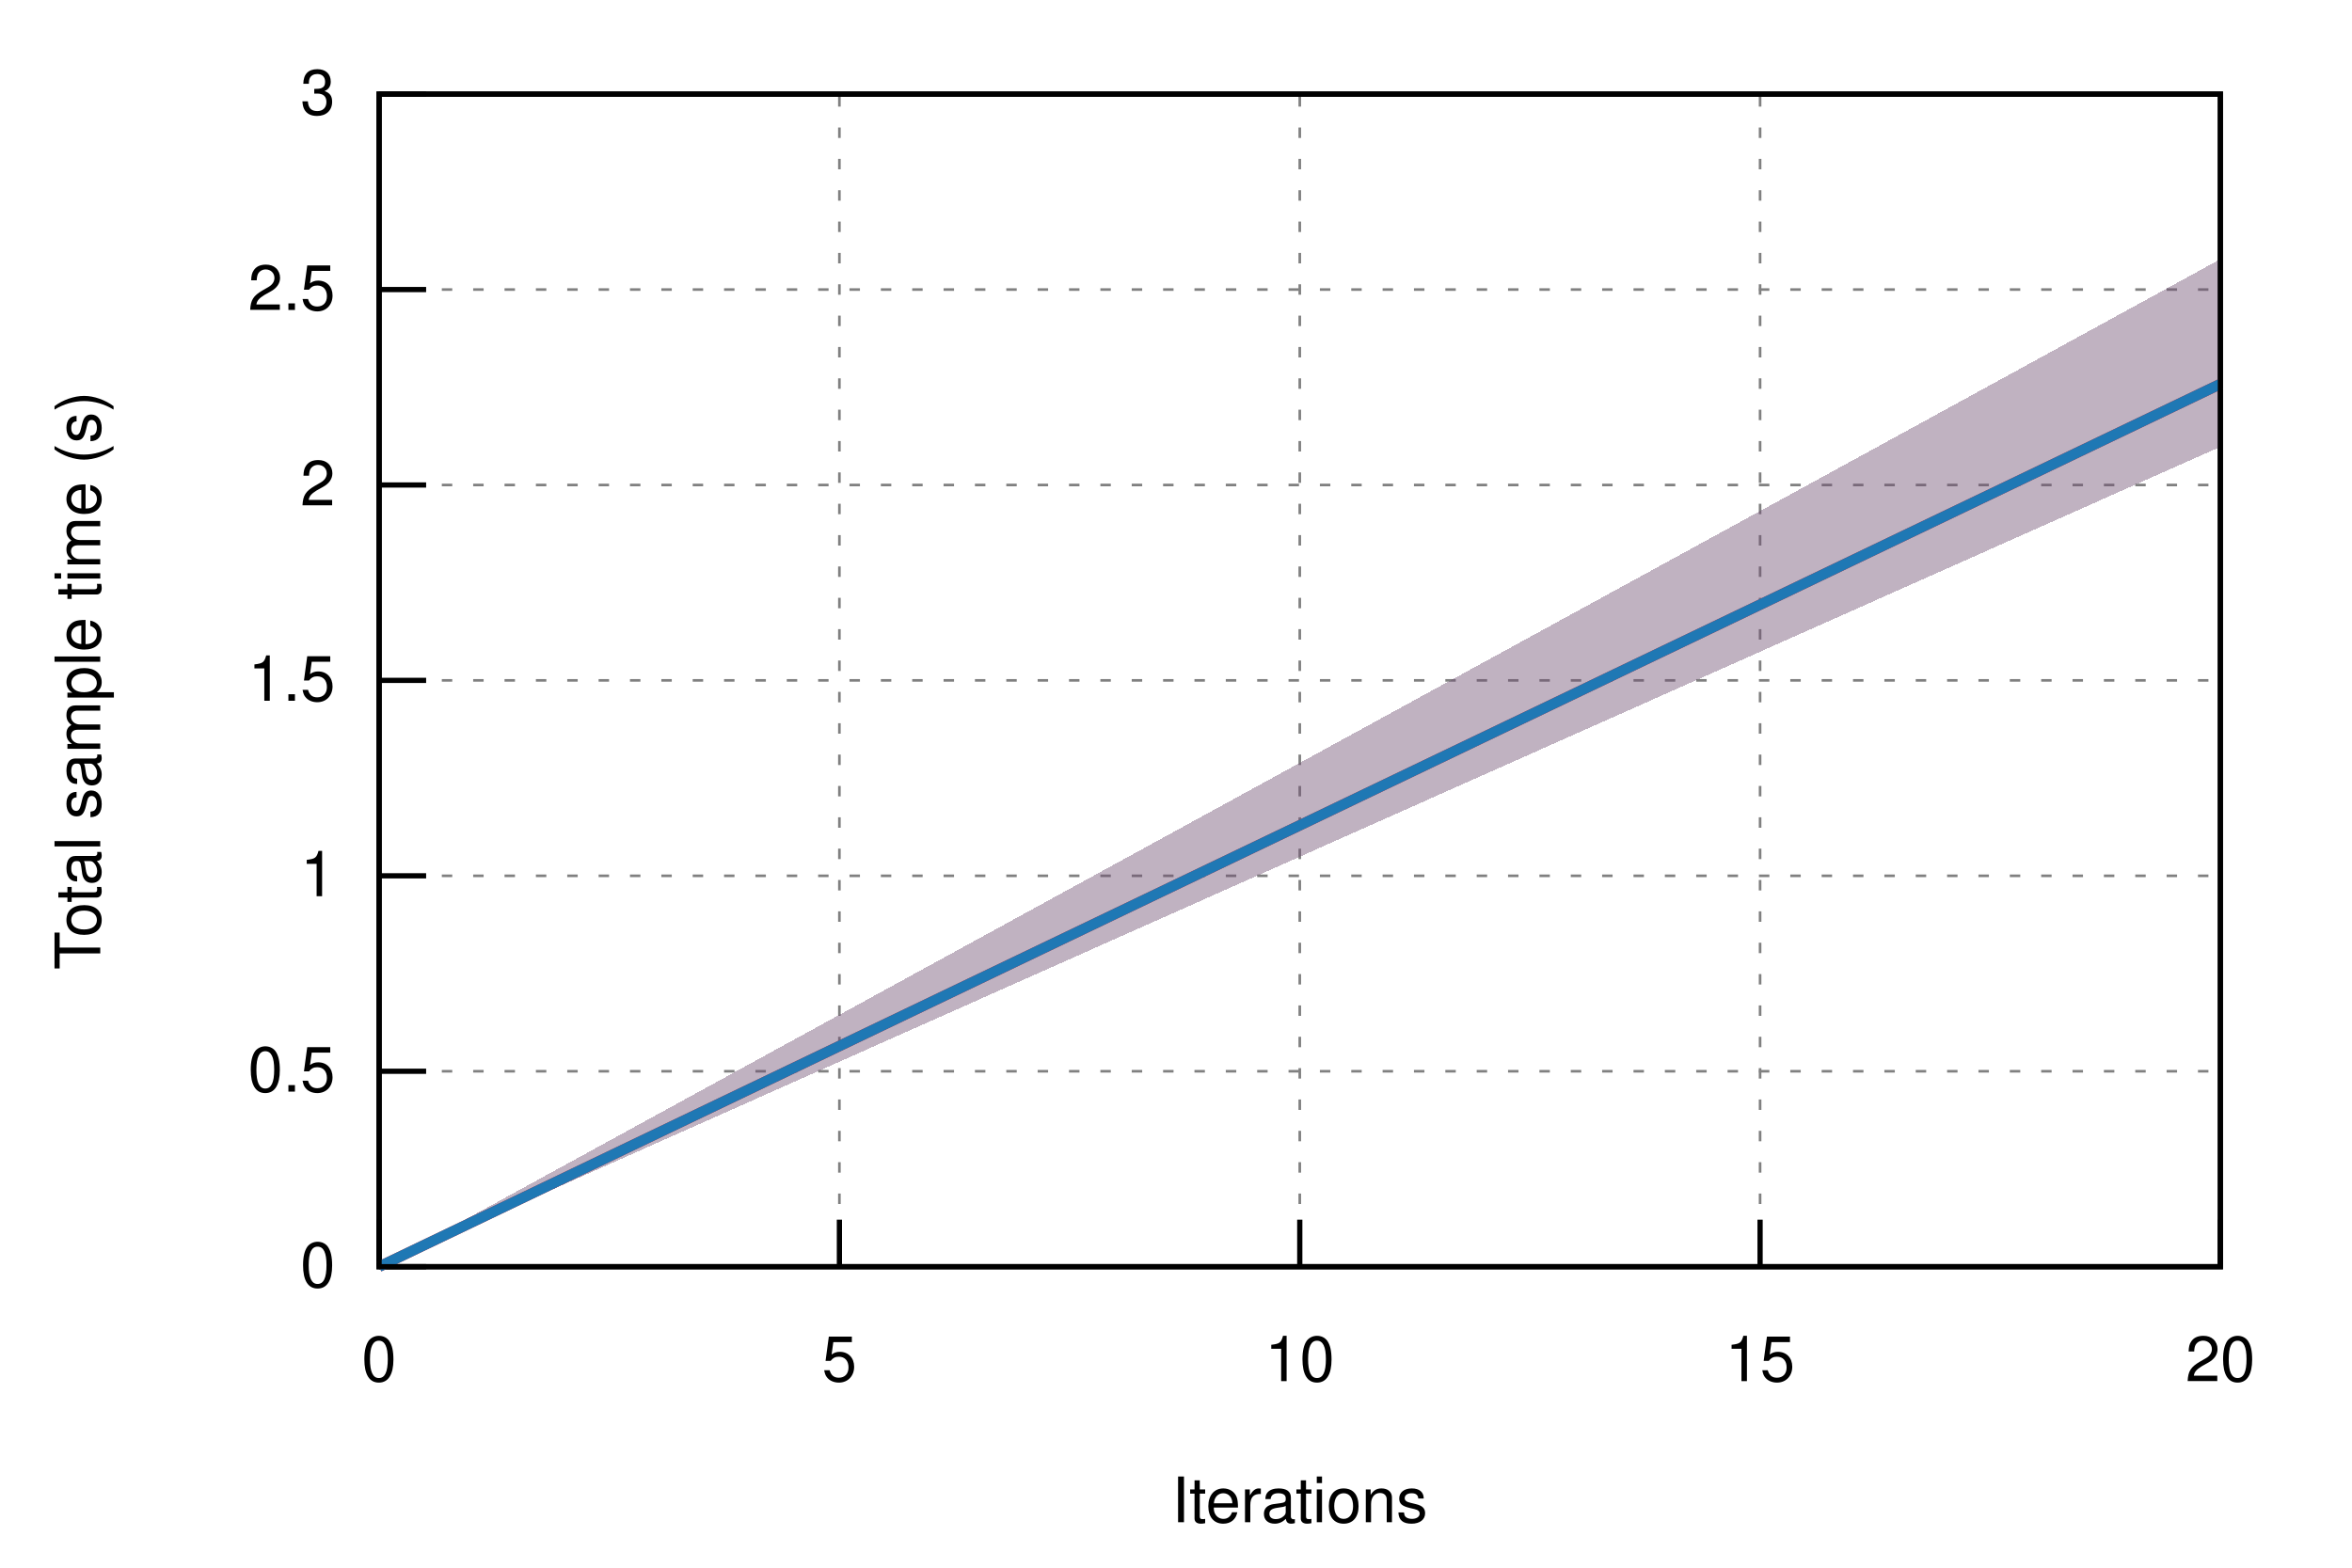
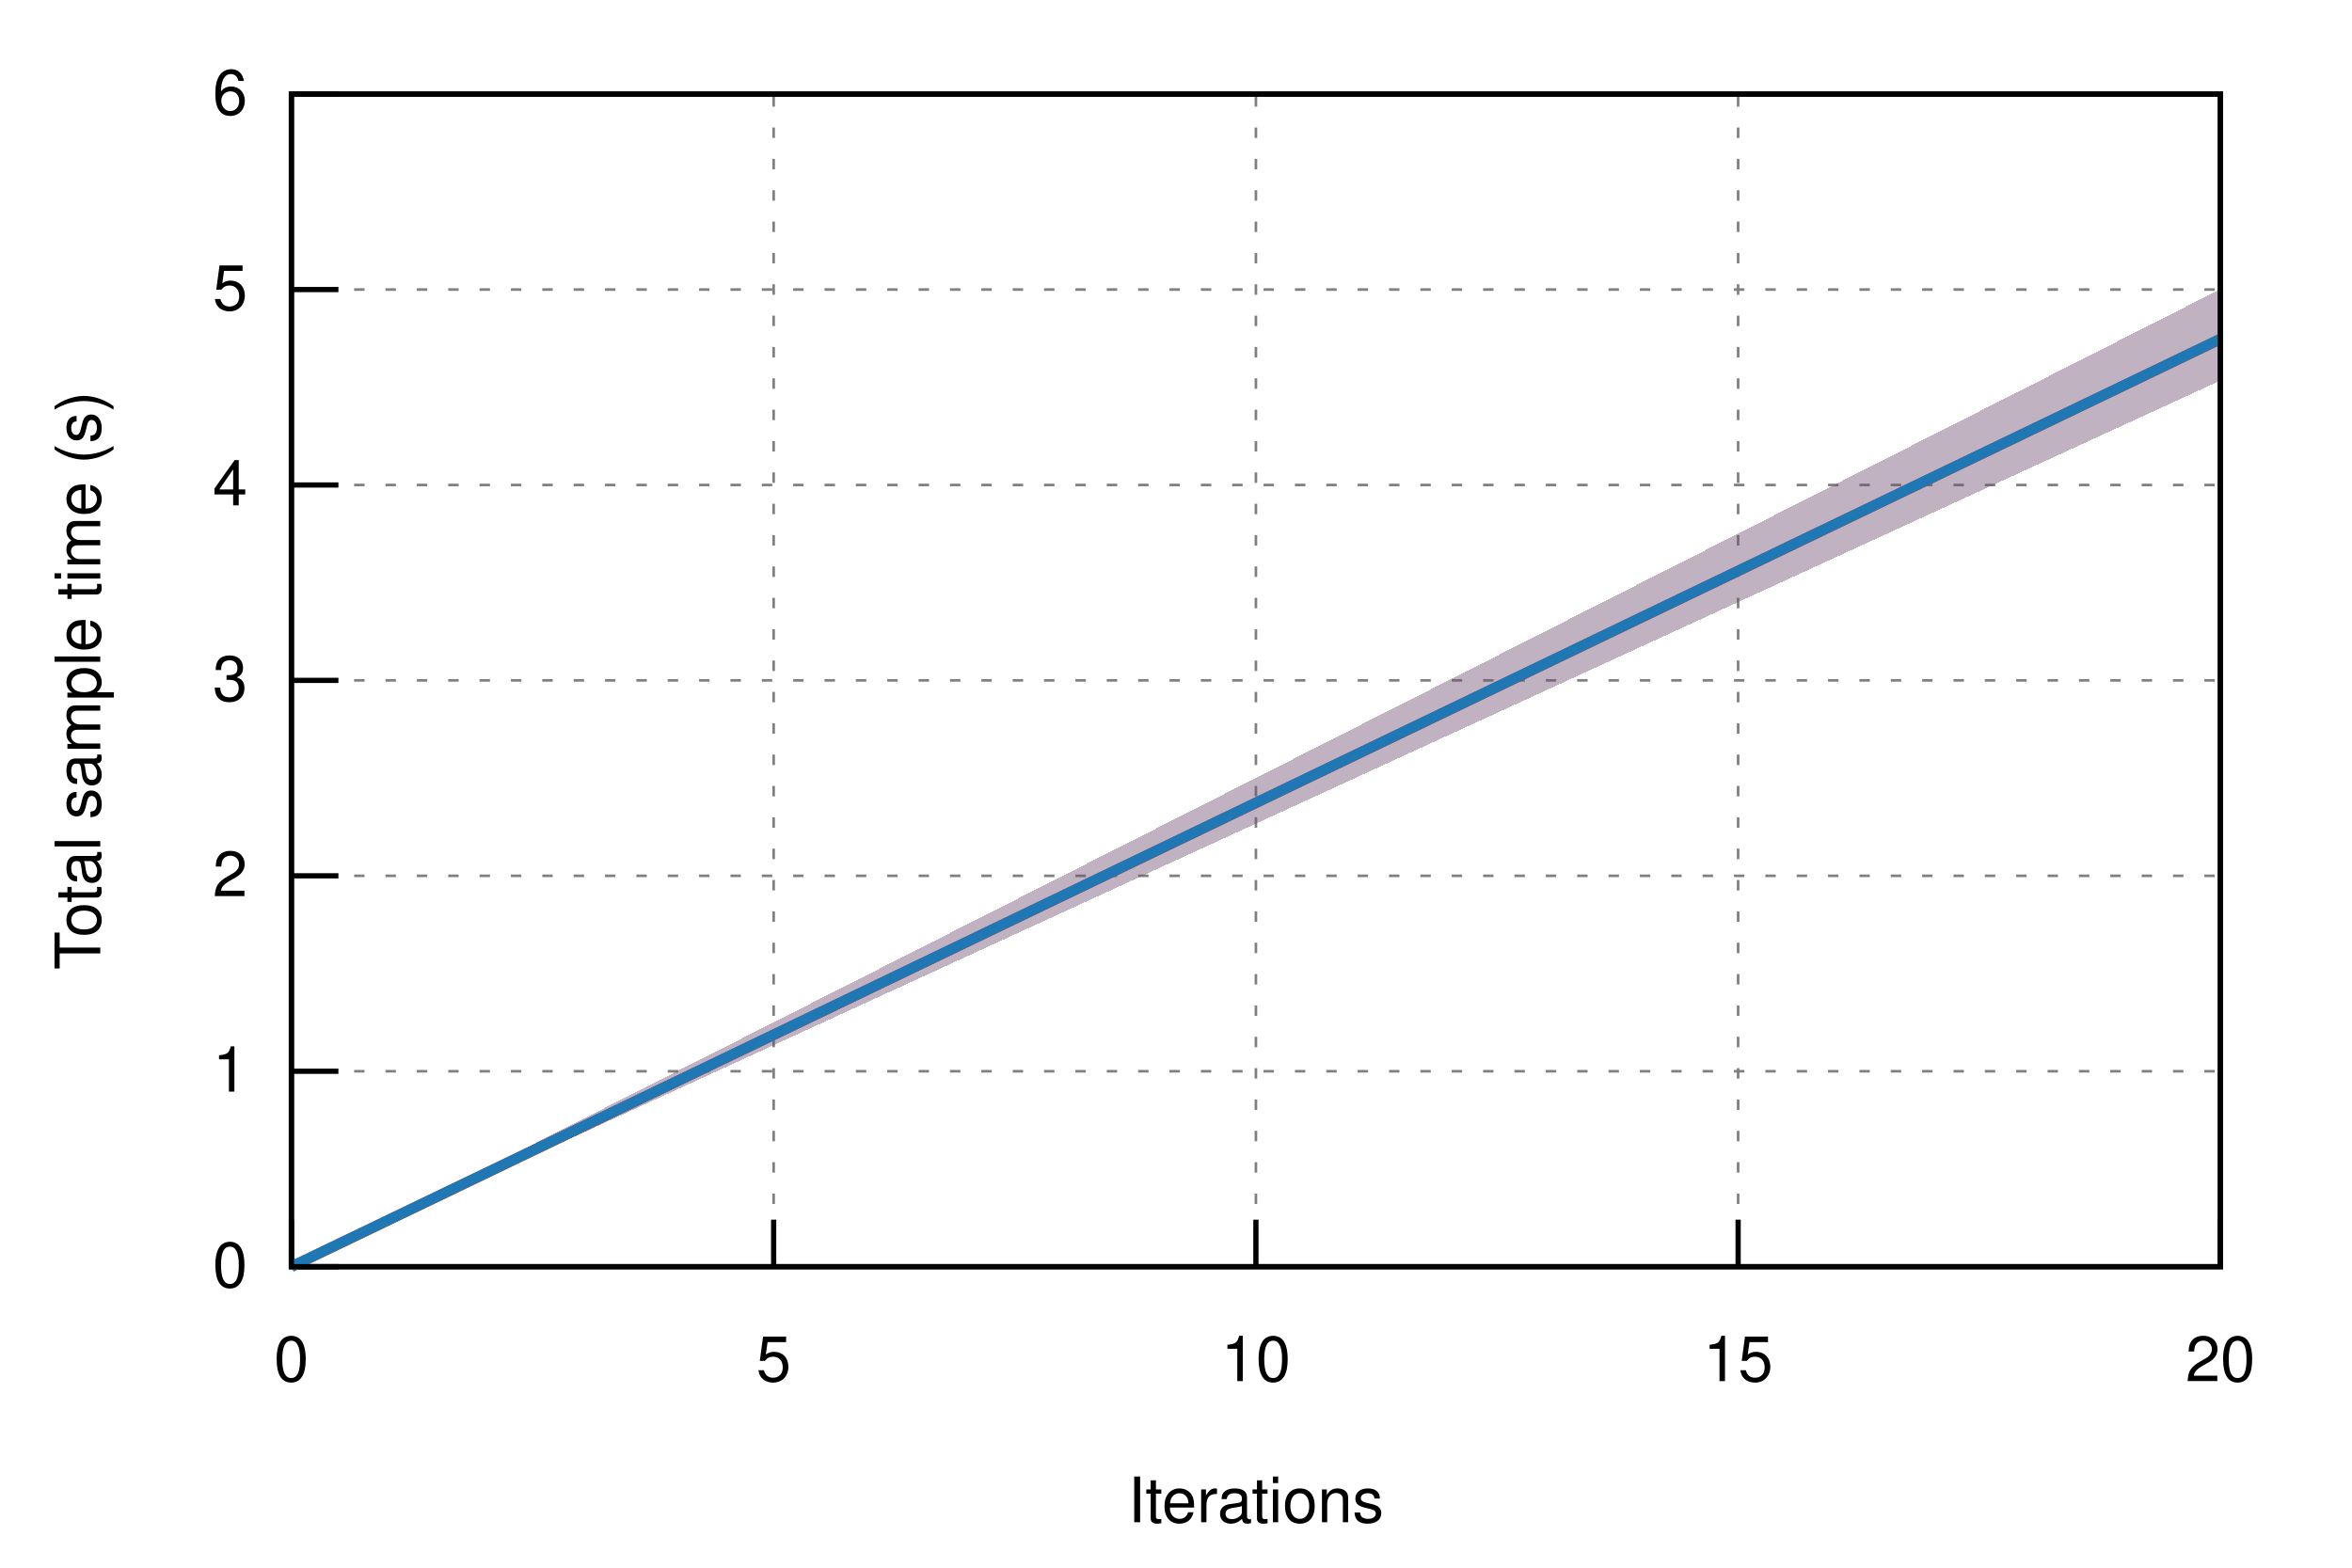
<svg xmlns="http://www.w3.org/2000/svg" xmlns:xlink="http://www.w3.org/1999/xlink" viewBox="0 0 450 300">
  <g id="gnuplot_canvas">
    <rect x="0" y="0" width="450" height="300" fill="none" />
    <defs>
      <circle id="gpDot" r="0.5" stroke-width="0.5" stroke="currentColor" />
      <path id="gpPt0" stroke-width="0.222" stroke="currentColor" d="M-1,0 h2 M0,-1 v2" />
      <path id="gpPt1" stroke-width="0.222" stroke="currentColor" d="M-1,-1 L1,1 M1,-1 L-1,1" />
      <path id="gpPt2" stroke-width="0.222" stroke="currentColor" d="M-1,0 L1,0 M0,-1 L0,1 M-1,-1 L1,1 M-1,1 L1,-1" />
      <rect id="gpPt3" stroke-width="0.222" stroke="currentColor" x="-1" y="-1" width="2" height="2" />
      <rect id="gpPt4" stroke-width="0.222" stroke="currentColor" fill="currentColor" x="-1" y="-1" width="2" height="2" />
      <circle id="gpPt5" stroke-width="0.222" stroke="currentColor" cx="0" cy="0" r="1" />
      <use xlink:href="#gpPt5" id="gpPt6" fill="currentColor" stroke="none" />
      <path id="gpPt7" stroke-width="0.222" stroke="currentColor" d="M0,-1.33 L-1.33,0.67 L1.33,0.67 z" />
      <use xlink:href="#gpPt7" id="gpPt8" fill="currentColor" stroke="none" />
      <use xlink:href="#gpPt7" id="gpPt9" stroke="currentColor" transform="rotate(180)" />
      <use xlink:href="#gpPt9" id="gpPt10" fill="currentColor" stroke="none" />
      <use xlink:href="#gpPt3" id="gpPt11" stroke="currentColor" transform="rotate(45)" />
      <use xlink:href="#gpPt11" id="gpPt12" fill="currentColor" stroke="none" />
      <path id="gpPt13" stroke-width="0.222" stroke="currentColor" d="M0,1.330 L1.265,0.411 L0.782,-1.067 L-0.782,-1.076 L-1.265,0.411 z" />
      <use xlink:href="#gpPt13" id="gpPt14" fill="currentColor" stroke="none" />
      <filter id="textbox" filterUnits="objectBoundingBox" x="0" y="0" height="1" width="1">
        <feFlood flood-color="white" flood-opacity="1" result="bgnd" />
        <feComposite in="SourceGraphic" in2="bgnd" operator="atop" />
      </filter>
      <filter id="greybox" filterUnits="objectBoundingBox" x="0" y="0" height="1" width="1">
        <feFlood flood-color="lightgrey" flood-opacity="1" result="grey" />
        <feComposite in="SourceGraphic" in2="grey" operator="atop" />
      </filter>
    </defs>
    <g fill="none" color="white" stroke="currentColor" stroke-width="1.00" stroke-linecap="butt" stroke-linejoin="miter">
</g>
    <g fill="none" color="black" stroke="currentColor" stroke-width="1.00" stroke-linecap="butt" stroke-linejoin="miter">
</g>
    <g fill="none" color="black" stroke="black" stroke-width="0.50" stroke-linecap="butt" stroke-linejoin="miter">
</g>
    <g fill="none" color="gray" stroke="currentColor" stroke-width="0.50" stroke-linecap="butt" stroke-linejoin="miter">
-       <path stroke="gray" stroke-dasharray="2,4" class="gridline" d="M72.53,242.40 L424.82,242.40  " />
-     </g>
-     <g fill="none" color="gray" stroke="gray" stroke-width="1.00" stroke-linecap="butt" stroke-linejoin="miter">
- </g>
-     <g fill="none" color="black" stroke="currentColor" stroke-width="1.00" stroke-linecap="butt" stroke-linejoin="miter">
-       <path stroke="black" d="M72.53,242.40 L81.53,242.40  " />
-       <g transform="translate(64.14,246.30)" stroke="none" fill="black" font-family="Helvetica" font-size="12.00" text-anchor="end">
+       <path stroke="gray" stroke-dasharray="2,4" class="gridline" d="M55.75,242.40 L424.82,242.40  " />
+     </g>
+     <g fill="none" color="gray" stroke="gray" stroke-width="1.00" stroke-linecap="butt" stroke-linejoin="miter">
+ </g>
+     <g fill="none" color="black" stroke="currentColor" stroke-width="1.00" stroke-linecap="butt" stroke-linejoin="miter">
+       <path stroke="black" d="M55.75,242.40 L64.75,242.40  " />
+       <g transform="translate(47.36,246.30)" stroke="none" fill="black" font-family="Helvetica" font-size="12.00" text-anchor="end">
        <text>
          <tspan font-family="Helvetica"> 0</tspan>
        </text>
      </g>
    </g>
    <g fill="none" color="black" stroke="currentColor" stroke-width="1.00" stroke-linecap="butt" stroke-linejoin="miter">
</g>
    <g fill="none" color="black" stroke="black" stroke-width="0.50" stroke-linecap="butt" stroke-linejoin="miter">
</g>
    <g fill="none" color="gray" stroke="currentColor" stroke-width="0.50" stroke-linecap="butt" stroke-linejoin="miter">
-       <path stroke="gray" stroke-dasharray="2,4" class="gridline" d="M72.53,205.00 L424.82,205.00  " />
-     </g>
-     <g fill="none" color="gray" stroke="gray" stroke-width="1.00" stroke-linecap="butt" stroke-linejoin="miter">
- </g>
-     <g fill="none" color="black" stroke="currentColor" stroke-width="1.00" stroke-linecap="butt" stroke-linejoin="miter">
-       <path stroke="black" d="M72.53,205.00 L81.53,205.00  " />
-       <g transform="translate(64.14,208.90)" stroke="none" fill="black" font-family="Helvetica" font-size="12.00" text-anchor="end">
-         <text>
-           <tspan font-family="Helvetica"> 0.5</tspan>
-         </text>
-       </g>
-     </g>
-     <g fill="none" color="black" stroke="currentColor" stroke-width="1.00" stroke-linecap="butt" stroke-linejoin="miter">
- </g>
-     <g fill="none" color="black" stroke="black" stroke-width="0.50" stroke-linecap="butt" stroke-linejoin="miter">
- </g>
-     <g fill="none" color="gray" stroke="currentColor" stroke-width="0.50" stroke-linecap="butt" stroke-linejoin="miter">
-       <path stroke="gray" stroke-dasharray="2,4" class="gridline" d="M72.53,167.60 L424.82,167.60  " />
-     </g>
-     <g fill="none" color="gray" stroke="gray" stroke-width="1.00" stroke-linecap="butt" stroke-linejoin="miter">
- </g>
-     <g fill="none" color="black" stroke="currentColor" stroke-width="1.00" stroke-linecap="butt" stroke-linejoin="miter">
-       <path stroke="black" d="M72.53,167.60 L81.53,167.60  " />
-       <g transform="translate(64.14,171.50)" stroke="none" fill="black" font-family="Helvetica" font-size="12.00" text-anchor="end">
+       <path stroke="gray" stroke-dasharray="2,4" class="gridline" d="M55.75,205.00 L424.82,205.00  " />
+     </g>
+     <g fill="none" color="gray" stroke="gray" stroke-width="1.00" stroke-linecap="butt" stroke-linejoin="miter">
+ </g>
+     <g fill="none" color="black" stroke="currentColor" stroke-width="1.00" stroke-linecap="butt" stroke-linejoin="miter">
+       <path stroke="black" d="M55.75,205.00 L64.75,205.00  " />
+       <g transform="translate(47.36,208.90)" stroke="none" fill="black" font-family="Helvetica" font-size="12.00" text-anchor="end">
        <text>
          <tspan font-family="Helvetica"> 1</tspan>
        </text>
      </g>
    </g>
    <g fill="none" color="black" stroke="currentColor" stroke-width="1.00" stroke-linecap="butt" stroke-linejoin="miter">
</g>
    <g fill="none" color="black" stroke="black" stroke-width="0.50" stroke-linecap="butt" stroke-linejoin="miter">
</g>
    <g fill="none" color="gray" stroke="currentColor" stroke-width="0.50" stroke-linecap="butt" stroke-linejoin="miter">
-       <path stroke="gray" stroke-dasharray="2,4" class="gridline" d="M72.53,130.20 L424.82,130.20  " />
-     </g>
-     <g fill="none" color="gray" stroke="gray" stroke-width="1.00" stroke-linecap="butt" stroke-linejoin="miter">
- </g>
-     <g fill="none" color="black" stroke="currentColor" stroke-width="1.00" stroke-linecap="butt" stroke-linejoin="miter">
-       <path stroke="black" d="M72.53,130.20 L81.53,130.20  " />
-       <g transform="translate(64.14,134.10)" stroke="none" fill="black" font-family="Helvetica" font-size="12.00" text-anchor="end">
-         <text>
-           <tspan font-family="Helvetica"> 1.5</tspan>
-         </text>
-       </g>
-     </g>
-     <g fill="none" color="black" stroke="currentColor" stroke-width="1.00" stroke-linecap="butt" stroke-linejoin="miter">
- </g>
-     <g fill="none" color="black" stroke="black" stroke-width="0.50" stroke-linecap="butt" stroke-linejoin="miter">
- </g>
-     <g fill="none" color="gray" stroke="currentColor" stroke-width="0.50" stroke-linecap="butt" stroke-linejoin="miter">
-       <path stroke="gray" stroke-dasharray="2,4" class="gridline" d="M72.53,92.81 L424.82,92.81  " />
-     </g>
-     <g fill="none" color="gray" stroke="gray" stroke-width="1.00" stroke-linecap="butt" stroke-linejoin="miter">
- </g>
-     <g fill="none" color="black" stroke="currentColor" stroke-width="1.00" stroke-linecap="butt" stroke-linejoin="miter">
-       <path stroke="black" d="M72.53,92.81 L81.53,92.81  " />
-       <g transform="translate(64.14,96.71)" stroke="none" fill="black" font-family="Helvetica" font-size="12.00" text-anchor="end">
+       <path stroke="gray" stroke-dasharray="2,4" class="gridline" d="M55.75,167.60 L424.82,167.60  " />
+     </g>
+     <g fill="none" color="gray" stroke="gray" stroke-width="1.00" stroke-linecap="butt" stroke-linejoin="miter">
+ </g>
+     <g fill="none" color="black" stroke="currentColor" stroke-width="1.00" stroke-linecap="butt" stroke-linejoin="miter">
+       <path stroke="black" d="M55.75,167.60 L64.75,167.60  " />
+       <g transform="translate(47.36,171.50)" stroke="none" fill="black" font-family="Helvetica" font-size="12.00" text-anchor="end">
        <text>
          <tspan font-family="Helvetica"> 2</tspan>
        </text>
      </g>
    </g>
    <g fill="none" color="black" stroke="currentColor" stroke-width="1.00" stroke-linecap="butt" stroke-linejoin="miter">
</g>
    <g fill="none" color="black" stroke="black" stroke-width="0.50" stroke-linecap="butt" stroke-linejoin="miter">
</g>
    <g fill="none" color="gray" stroke="currentColor" stroke-width="0.50" stroke-linecap="butt" stroke-linejoin="miter">
-       <path stroke="gray" stroke-dasharray="2,4" class="gridline" d="M72.53,55.41 L424.82,55.41  " />
-     </g>
-     <g fill="none" color="gray" stroke="gray" stroke-width="1.00" stroke-linecap="butt" stroke-linejoin="miter">
- </g>
-     <g fill="none" color="black" stroke="currentColor" stroke-width="1.00" stroke-linecap="butt" stroke-linejoin="miter">
-       <path stroke="black" d="M72.53,55.41 L81.53,55.41  " />
-       <g transform="translate(64.14,59.31)" stroke="none" fill="black" font-family="Helvetica" font-size="12.00" text-anchor="end">
-         <text>
-           <tspan font-family="Helvetica"> 2.5</tspan>
-         </text>
-       </g>
-     </g>
-     <g fill="none" color="black" stroke="currentColor" stroke-width="1.00" stroke-linecap="butt" stroke-linejoin="miter">
- </g>
-     <g fill="none" color="black" stroke="black" stroke-width="0.50" stroke-linecap="butt" stroke-linejoin="miter">
- </g>
-     <g fill="none" color="gray" stroke="currentColor" stroke-width="0.50" stroke-linecap="butt" stroke-linejoin="miter">
-       <path stroke="gray" stroke-dasharray="2,4" class="gridline" d="M72.53,18.01 L424.82,18.01  " />
-     </g>
-     <g fill="none" color="gray" stroke="gray" stroke-width="1.00" stroke-linecap="butt" stroke-linejoin="miter">
- </g>
-     <g fill="none" color="black" stroke="currentColor" stroke-width="1.00" stroke-linecap="butt" stroke-linejoin="miter">
-       <path stroke="black" d="M72.53,18.01 L81.53,18.01  " />
-       <g transform="translate(64.14,21.91)" stroke="none" fill="black" font-family="Helvetica" font-size="12.00" text-anchor="end">
+       <path stroke="gray" stroke-dasharray="2,4" class="gridline" d="M55.75,130.20 L424.82,130.20  " />
+     </g>
+     <g fill="none" color="gray" stroke="gray" stroke-width="1.00" stroke-linecap="butt" stroke-linejoin="miter">
+ </g>
+     <g fill="none" color="black" stroke="currentColor" stroke-width="1.00" stroke-linecap="butt" stroke-linejoin="miter">
+       <path stroke="black" d="M55.75,130.20 L64.75,130.20  " />
+       <g transform="translate(47.36,134.10)" stroke="none" fill="black" font-family="Helvetica" font-size="12.00" text-anchor="end">
        <text>
          <tspan font-family="Helvetica"> 3</tspan>
        </text>
      </g>
    </g>
    <g fill="none" color="black" stroke="currentColor" stroke-width="1.00" stroke-linecap="butt" stroke-linejoin="miter">
</g>
    <g fill="none" color="black" stroke="black" stroke-width="0.50" stroke-linecap="butt" stroke-linejoin="miter">
</g>
    <g fill="none" color="gray" stroke="currentColor" stroke-width="0.50" stroke-linecap="butt" stroke-linejoin="miter">
-       <path stroke="gray" stroke-dasharray="2,4" class="gridline" d="M72.53,242.40 L72.53,18.01  " />
-     </g>
-     <g fill="none" color="gray" stroke="gray" stroke-width="1.00" stroke-linecap="butt" stroke-linejoin="miter">
- </g>
-     <g fill="none" color="black" stroke="currentColor" stroke-width="1.00" stroke-linecap="butt" stroke-linejoin="miter">
-       <path stroke="black" d="M72.53,242.40 L72.53,233.40  " />
-       <g transform="translate(72.53,264.30)" stroke="none" fill="black" font-family="Helvetica" font-size="12.00" text-anchor="middle">
+       <path stroke="gray" stroke-dasharray="2,4" class="gridline" d="M55.75,92.81 L424.82,92.81  " />
+     </g>
+     <g fill="none" color="gray" stroke="gray" stroke-width="1.00" stroke-linecap="butt" stroke-linejoin="miter">
+ </g>
+     <g fill="none" color="black" stroke="currentColor" stroke-width="1.00" stroke-linecap="butt" stroke-linejoin="miter">
+       <path stroke="black" d="M55.75,92.81 L64.75,92.81  " />
+       <g transform="translate(47.36,96.71)" stroke="none" fill="black" font-family="Helvetica" font-size="12.00" text-anchor="end">
+         <text>
+           <tspan font-family="Helvetica"> 4</tspan>
+         </text>
+       </g>
+     </g>
+     <g fill="none" color="black" stroke="currentColor" stroke-width="1.00" stroke-linecap="butt" stroke-linejoin="miter">
+ </g>
+     <g fill="none" color="black" stroke="black" stroke-width="0.50" stroke-linecap="butt" stroke-linejoin="miter">
+ </g>
+     <g fill="none" color="gray" stroke="currentColor" stroke-width="0.50" stroke-linecap="butt" stroke-linejoin="miter">
+       <path stroke="gray" stroke-dasharray="2,4" class="gridline" d="M55.75,55.41 L424.82,55.41  " />
+     </g>
+     <g fill="none" color="gray" stroke="gray" stroke-width="1.00" stroke-linecap="butt" stroke-linejoin="miter">
+ </g>
+     <g fill="none" color="black" stroke="currentColor" stroke-width="1.00" stroke-linecap="butt" stroke-linejoin="miter">
+       <path stroke="black" d="M55.75,55.41 L64.75,55.41  " />
+       <g transform="translate(47.36,59.31)" stroke="none" fill="black" font-family="Helvetica" font-size="12.00" text-anchor="end">
+         <text>
+           <tspan font-family="Helvetica"> 5</tspan>
+         </text>
+       </g>
+     </g>
+     <g fill="none" color="black" stroke="currentColor" stroke-width="1.00" stroke-linecap="butt" stroke-linejoin="miter">
+ </g>
+     <g fill="none" color="black" stroke="black" stroke-width="0.50" stroke-linecap="butt" stroke-linejoin="miter">
+ </g>
+     <g fill="none" color="gray" stroke="currentColor" stroke-width="0.50" stroke-linecap="butt" stroke-linejoin="miter">
+       <path stroke="gray" stroke-dasharray="2,4" class="gridline" d="M55.75,18.01 L424.82,18.01  " />
+     </g>
+     <g fill="none" color="gray" stroke="gray" stroke-width="1.00" stroke-linecap="butt" stroke-linejoin="miter">
+ </g>
+     <g fill="none" color="black" stroke="currentColor" stroke-width="1.00" stroke-linecap="butt" stroke-linejoin="miter">
+       <path stroke="black" d="M55.75,18.01 L64.75,18.01  " />
+       <g transform="translate(47.36,21.91)" stroke="none" fill="black" font-family="Helvetica" font-size="12.00" text-anchor="end">
+         <text>
+           <tspan font-family="Helvetica"> 6</tspan>
+         </text>
+       </g>
+     </g>
+     <g fill="none" color="black" stroke="currentColor" stroke-width="1.00" stroke-linecap="butt" stroke-linejoin="miter">
+ </g>
+     <g fill="none" color="black" stroke="black" stroke-width="0.50" stroke-linecap="butt" stroke-linejoin="miter">
+ </g>
+     <g fill="none" color="gray" stroke="currentColor" stroke-width="0.50" stroke-linecap="butt" stroke-linejoin="miter">
+       <path stroke="gray" stroke-dasharray="2,4" class="gridline" d="M55.75,242.40 L55.75,18.01  " />
+     </g>
+     <g fill="none" color="gray" stroke="gray" stroke-width="1.00" stroke-linecap="butt" stroke-linejoin="miter">
+ </g>
+     <g fill="none" color="black" stroke="currentColor" stroke-width="1.00" stroke-linecap="butt" stroke-linejoin="miter">
+       <path stroke="black" d="M55.75,242.40 L55.75,233.40  " />
+       <g transform="translate(55.75,264.30)" stroke="none" fill="black" font-family="Helvetica" font-size="12.00" text-anchor="middle">
        <text>
          <tspan font-family="Helvetica"> 0</tspan>
        </text>
      </g>
    </g>
    <g fill="none" color="black" stroke="currentColor" stroke-width="1.00" stroke-linecap="butt" stroke-linejoin="miter">
</g>
    <g fill="none" color="black" stroke="black" stroke-width="0.50" stroke-linecap="butt" stroke-linejoin="miter">
</g>
    <g fill="none" color="gray" stroke="currentColor" stroke-width="0.50" stroke-linecap="butt" stroke-linejoin="miter">
-       <path stroke="gray" stroke-dasharray="2,4" class="gridline" d="M160.60,242.40 L160.60,18.01  " />
-     </g>
-     <g fill="none" color="gray" stroke="gray" stroke-width="1.00" stroke-linecap="butt" stroke-linejoin="miter">
- </g>
-     <g fill="none" color="black" stroke="currentColor" stroke-width="1.00" stroke-linecap="butt" stroke-linejoin="miter">
-       <path stroke="black" d="M160.60,242.40 L160.60,233.40  " />
-       <g transform="translate(160.60,264.30)" stroke="none" fill="black" font-family="Helvetica" font-size="12.00" text-anchor="middle">
+       <path stroke="gray" stroke-dasharray="2,4" class="gridline" d="M148.02,242.40 L148.02,18.01  " />
+     </g>
+     <g fill="none" color="gray" stroke="gray" stroke-width="1.00" stroke-linecap="butt" stroke-linejoin="miter">
+ </g>
+     <g fill="none" color="black" stroke="currentColor" stroke-width="1.00" stroke-linecap="butt" stroke-linejoin="miter">
+       <path stroke="black" d="M148.02,242.40 L148.02,233.40  " />
+       <g transform="translate(148.02,264.30)" stroke="none" fill="black" font-family="Helvetica" font-size="12.00" text-anchor="middle">
        <text>
          <tspan font-family="Helvetica"> 5</tspan>
        </text>
      </g>
    </g>
    <g fill="none" color="black" stroke="currentColor" stroke-width="1.00" stroke-linecap="butt" stroke-linejoin="miter">
</g>
    <g fill="none" color="black" stroke="black" stroke-width="0.50" stroke-linecap="butt" stroke-linejoin="miter">
</g>
    <g fill="none" color="gray" stroke="currentColor" stroke-width="0.50" stroke-linecap="butt" stroke-linejoin="miter">
-       <path stroke="gray" stroke-dasharray="2,4" class="gridline" d="M248.68,242.40 L248.68,18.01  " />
-     </g>
-     <g fill="none" color="gray" stroke="gray" stroke-width="1.00" stroke-linecap="butt" stroke-linejoin="miter">
- </g>
-     <g fill="none" color="black" stroke="currentColor" stroke-width="1.00" stroke-linecap="butt" stroke-linejoin="miter">
-       <path stroke="black" d="M248.68,242.40 L248.68,233.40  " />
-       <g transform="translate(248.68,264.30)" stroke="none" fill="black" font-family="Helvetica" font-size="12.00" text-anchor="middle">
+       <path stroke="gray" stroke-dasharray="2,4" class="gridline" d="M240.29,242.40 L240.29,18.01  " />
+     </g>
+     <g fill="none" color="gray" stroke="gray" stroke-width="1.00" stroke-linecap="butt" stroke-linejoin="miter">
+ </g>
+     <g fill="none" color="black" stroke="currentColor" stroke-width="1.00" stroke-linecap="butt" stroke-linejoin="miter">
+       <path stroke="black" d="M240.29,242.40 L240.29,233.40  " />
+       <g transform="translate(240.29,264.30)" stroke="none" fill="black" font-family="Helvetica" font-size="12.00" text-anchor="middle">
        <text>
          <tspan font-family="Helvetica"> 10</tspan>
        </text>
      </g>
    </g>
    <g fill="none" color="black" stroke="currentColor" stroke-width="1.00" stroke-linecap="butt" stroke-linejoin="miter">
</g>
    <g fill="none" color="black" stroke="black" stroke-width="0.50" stroke-linecap="butt" stroke-linejoin="miter">
</g>
    <g fill="none" color="gray" stroke="currentColor" stroke-width="0.50" stroke-linecap="butt" stroke-linejoin="miter">
-       <path stroke="gray" stroke-dasharray="2,4" class="gridline" d="M336.75,242.40 L336.75,18.01  " />
-     </g>
-     <g fill="none" color="gray" stroke="gray" stroke-width="1.00" stroke-linecap="butt" stroke-linejoin="miter">
- </g>
-     <g fill="none" color="black" stroke="currentColor" stroke-width="1.00" stroke-linecap="butt" stroke-linejoin="miter">
-       <path stroke="black" d="M336.75,242.40 L336.75,233.40  " />
-       <g transform="translate(336.75,264.30)" stroke="none" fill="black" font-family="Helvetica" font-size="12.00" text-anchor="middle">
+       <path stroke="gray" stroke-dasharray="2,4" class="gridline" d="M332.55,242.40 L332.55,18.01  " />
+     </g>
+     <g fill="none" color="gray" stroke="gray" stroke-width="1.00" stroke-linecap="butt" stroke-linejoin="miter">
+ </g>
+     <g fill="none" color="black" stroke="currentColor" stroke-width="1.00" stroke-linecap="butt" stroke-linejoin="miter">
+       <path stroke="black" d="M332.55,242.40 L332.55,233.40  " />
+       <g transform="translate(332.55,264.30)" stroke="none" fill="black" font-family="Helvetica" font-size="12.00" text-anchor="middle">
        <text>
          <tspan font-family="Helvetica"> 15</tspan>
        </text>
      </g>
    </g>
    <g fill="none" color="black" stroke="currentColor" stroke-width="1.00" stroke-linecap="butt" stroke-linejoin="miter">
</g>
    <g fill="none" color="black" stroke="black" stroke-width="0.50" stroke-linecap="butt" stroke-linejoin="miter">
</g>
    <g fill="none" color="gray" stroke="currentColor" stroke-width="0.50" stroke-linecap="butt" stroke-linejoin="miter">
      <path stroke="gray" stroke-dasharray="2,4" class="gridline" d="M424.82,242.40 L424.82,18.01  " />
    </g>
    <g fill="none" color="gray" stroke="gray" stroke-width="1.00" stroke-linecap="butt" stroke-linejoin="miter">
</g>
    <g fill="none" color="black" stroke="currentColor" stroke-width="1.00" stroke-linecap="butt" stroke-linejoin="miter">
      <path stroke="black" d="M424.82,242.40 L424.82,233.40  " />
      <g transform="translate(424.82,264.30)" stroke="none" fill="black" font-family="Helvetica" font-size="12.00" text-anchor="middle">
        <text>
          <tspan font-family="Helvetica"> 20</tspan>
        </text>
      </g>
    </g>
    <g fill="none" color="black" stroke="currentColor" stroke-width="1.00" stroke-linecap="butt" stroke-linejoin="miter">
</g>
    <g fill="none" color="black" stroke="currentColor" stroke-width="1.00" stroke-linecap="butt" stroke-linejoin="miter">
-       <path stroke="black" d="M72.53,18.01 L72.53,242.40 L424.82,242.40 L424.82,18.01 L72.53,18.01 Z  " />
+       <path stroke="black" d="M55.75,18.01 L55.75,242.40 L424.82,242.40 L424.82,18.01 L55.75,18.01 Z  " />
    </g>
    <g fill="none" color="black" stroke="currentColor" stroke-width="1.00" stroke-linecap="butt" stroke-linejoin="miter">
      <g transform="translate(19.18,130.21) rotate(270)" stroke="none" fill="black" font-family="Helvetica" font-size="12.00" text-anchor="middle">
        <text>
          <tspan font-family="Helvetica">Total sample time (s)</tspan>
        </text>
      </g>
    </g>
    <g fill="none" color="black" stroke="currentColor" stroke-width="1.00" stroke-linecap="butt" stroke-linejoin="miter">
-       <g transform="translate(248.67,291.30)" stroke="none" fill="black" font-family="Helvetica" font-size="12.00" text-anchor="middle">
+       <g transform="translate(240.28,291.30)" stroke="none" fill="black" font-family="Helvetica" font-size="12.00" text-anchor="middle">
        <text>
          <tspan font-family="Helvetica">Iterations</tspan>
        </text>
      </g>
    </g>
    <g fill="none" color="black" stroke="currentColor" stroke-width="1.00" stroke-linecap="butt" stroke-linejoin="miter">
</g>
    <g id="gnuplot_plot_1">
      <g fill="none" color="black" stroke="currentColor" stroke-width="1.00" stroke-linecap="butt" stroke-linejoin="miter">
        <g stroke="none" shape-rendering="crispEdges">
-           <polygon fill="rgb(227,  26,  28)" fill-opacity="0.25" points="72.53,242.40 72.53,242.40 72.53,242.40 " />
-           <polygon fill="rgb(227,  26,  28)" fill-opacity="0.25" points="72.53,242.40 424.82,85.50 424.82,49.59 " />
+           <polygon fill="rgb(227,  26,  28)" fill-opacity="0.25" points="55.75,242.40 55.75,242.40 55.75,242.40 " />
+           <polygon fill="rgb(227,  26,  28)" fill-opacity="0.25" points="55.75,242.40 424.82,72.83 424.82,55.34 " />
        </g>
      </g>
    </g>
    <g id="gnuplot_plot_2">
      <g fill="none" color="black" stroke="currentColor" stroke-width="1.00" stroke-linecap="butt" stroke-linejoin="miter">
        <g stroke="none" shape-rendering="crispEdges">
-           <polygon fill="rgb( 31, 120, 180)" fill-opacity="0.25" points="72.53,242.40 72.53,242.40 72.53,242.40 " />
-           <polygon fill="rgb( 31, 120, 180)" fill-opacity="0.25" points="72.53,242.40 424.82,85.50 424.82,49.59 " />
+           <polygon fill="rgb( 31, 120, 180)" fill-opacity="0.25" points="55.75,242.40 55.75,242.40 55.75,242.40 " />
+           <polygon fill="rgb( 31, 120, 180)" fill-opacity="0.25" points="55.75,242.40 424.82,72.83 424.82,55.34 " />
        </g>
      </g>
    </g>
    <g id="gnuplot_plot_3">
      <g fill="none" color="white" stroke="rgb( 31, 120, 180)" stroke-width="2.00" stroke-linecap="butt" stroke-linejoin="miter">
</g>
      <g fill="none" color="black" stroke="currentColor" stroke-width="2.00" stroke-linecap="butt" stroke-linejoin="miter">
-         <path stroke="rgb(227,  26,  28)" d="M72.53,242.40 L424.82,73.48  " />
+         <path stroke="rgb(227,  26,  28)" d="M55.75,242.40 L424.82,64.87  " />
      </g>
    </g>
    <g id="gnuplot_plot_4">
      <g fill="none" color="black" stroke="currentColor" stroke-width="2.00" stroke-linecap="butt" stroke-linejoin="miter">
-         <path stroke="rgb( 31, 120, 180)" d="M72.53,242.40 L424.82,73.48  " />
+         <path stroke="rgb( 31, 120, 180)" d="M55.75,242.40 L424.82,64.87  " />
      </g>
    </g>
    <g fill="none" color="black" stroke="currentColor" stroke-width="2.00" stroke-linecap="butt" stroke-linejoin="miter">
</g>
    <g fill="none" color="black" stroke="black" stroke-width="1.00" stroke-linecap="butt" stroke-linejoin="miter">
</g>
    <g fill="none" color="black" stroke="currentColor" stroke-width="1.00" stroke-linecap="butt" stroke-linejoin="miter">
-       <path stroke="black" d="M72.53,18.01 L72.53,242.40 L424.82,242.40 L424.82,18.01 L72.53,18.01 Z  " />
+       <path stroke="black" d="M55.75,18.01 L55.75,242.40 L424.82,242.40 L424.82,18.01 L55.75,18.01 Z  " />
    </g>
    <g fill="none" color="black" stroke="currentColor" stroke-width="1.00" stroke-linecap="butt" stroke-linejoin="miter">
</g>
  </g>
</svg>
